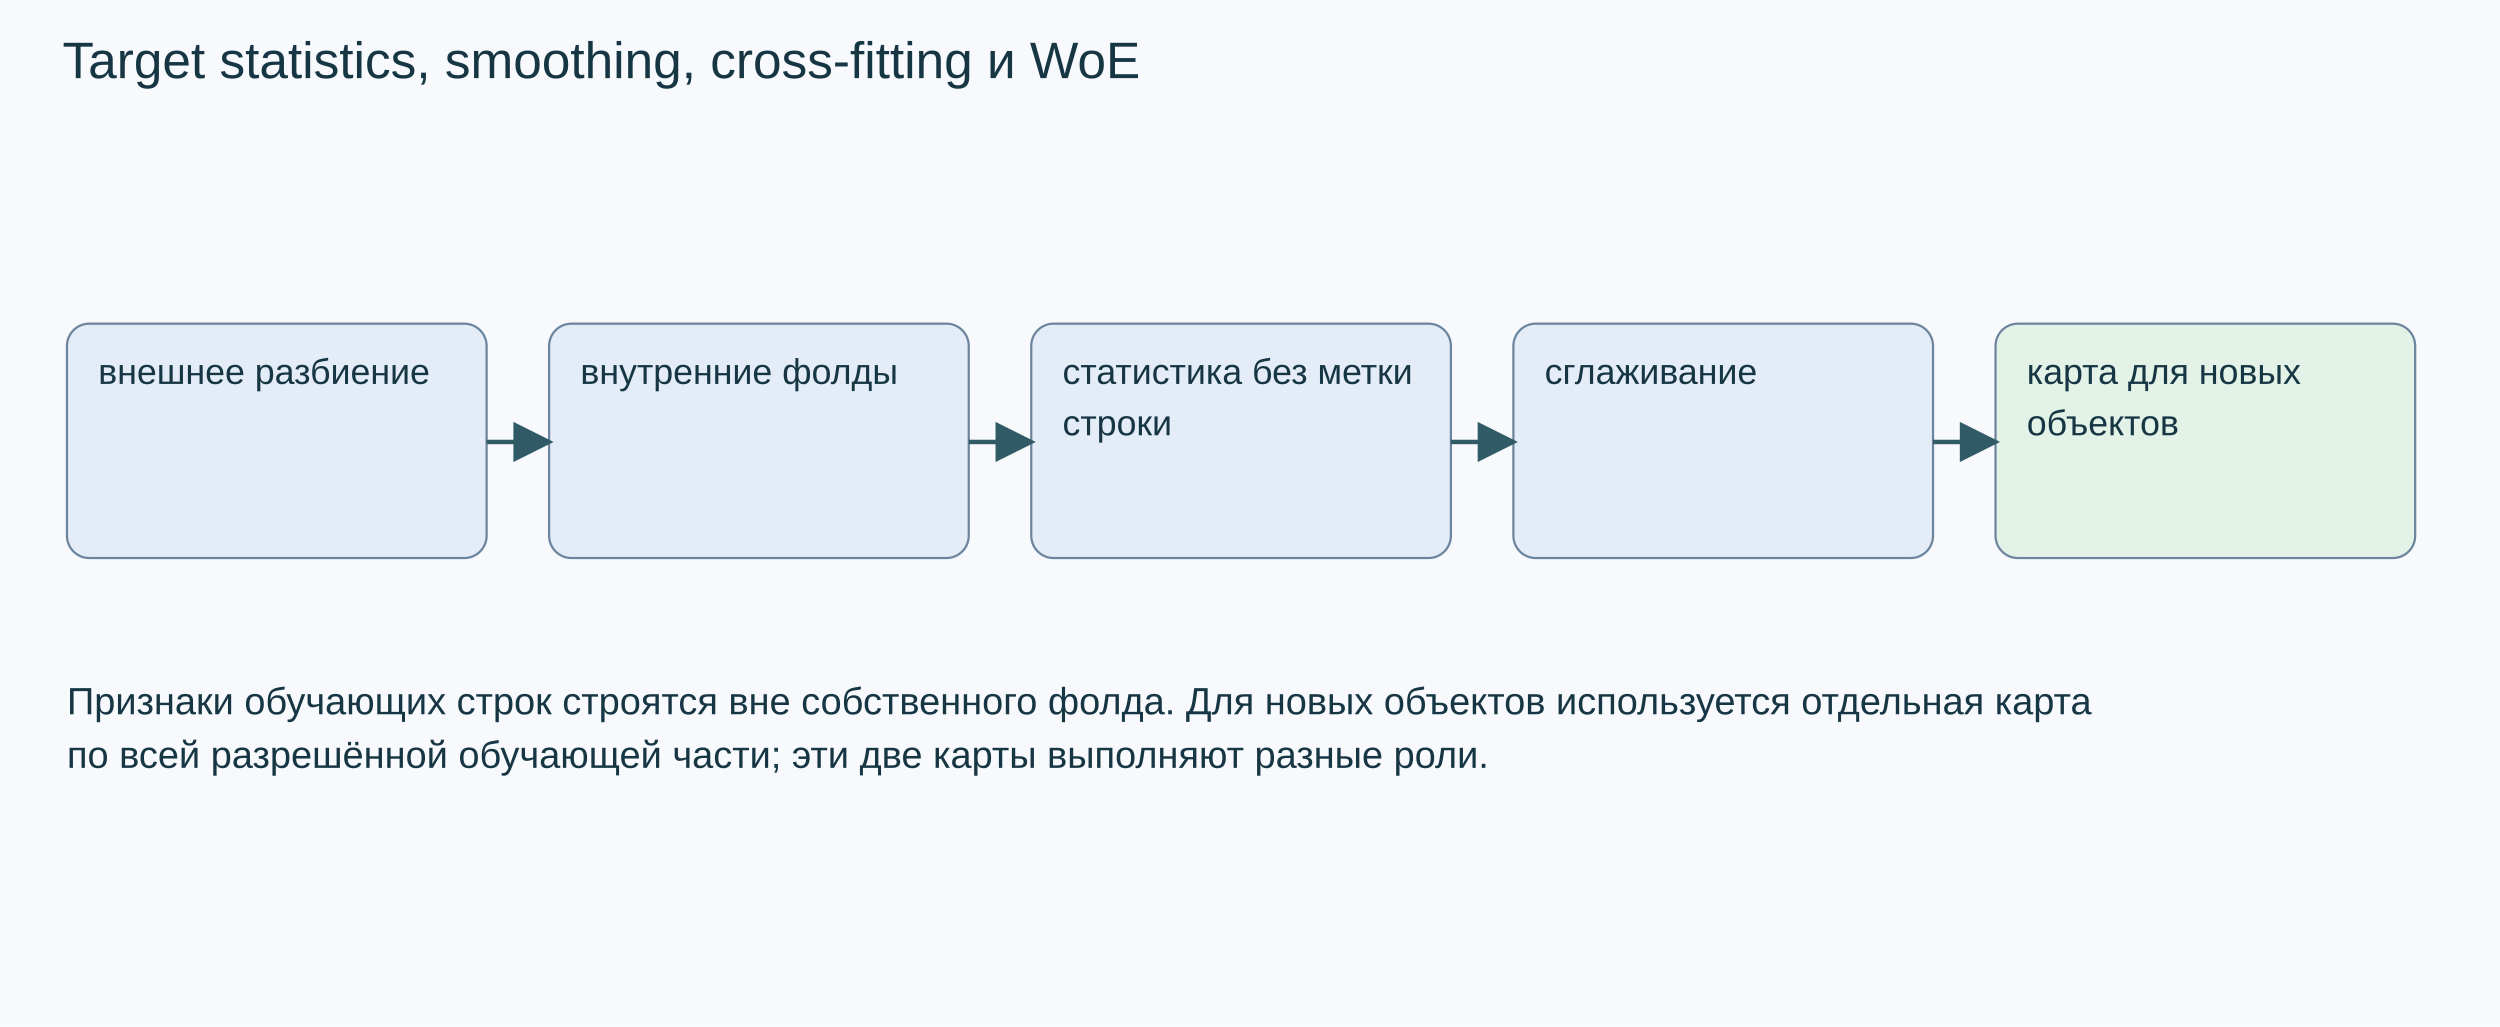
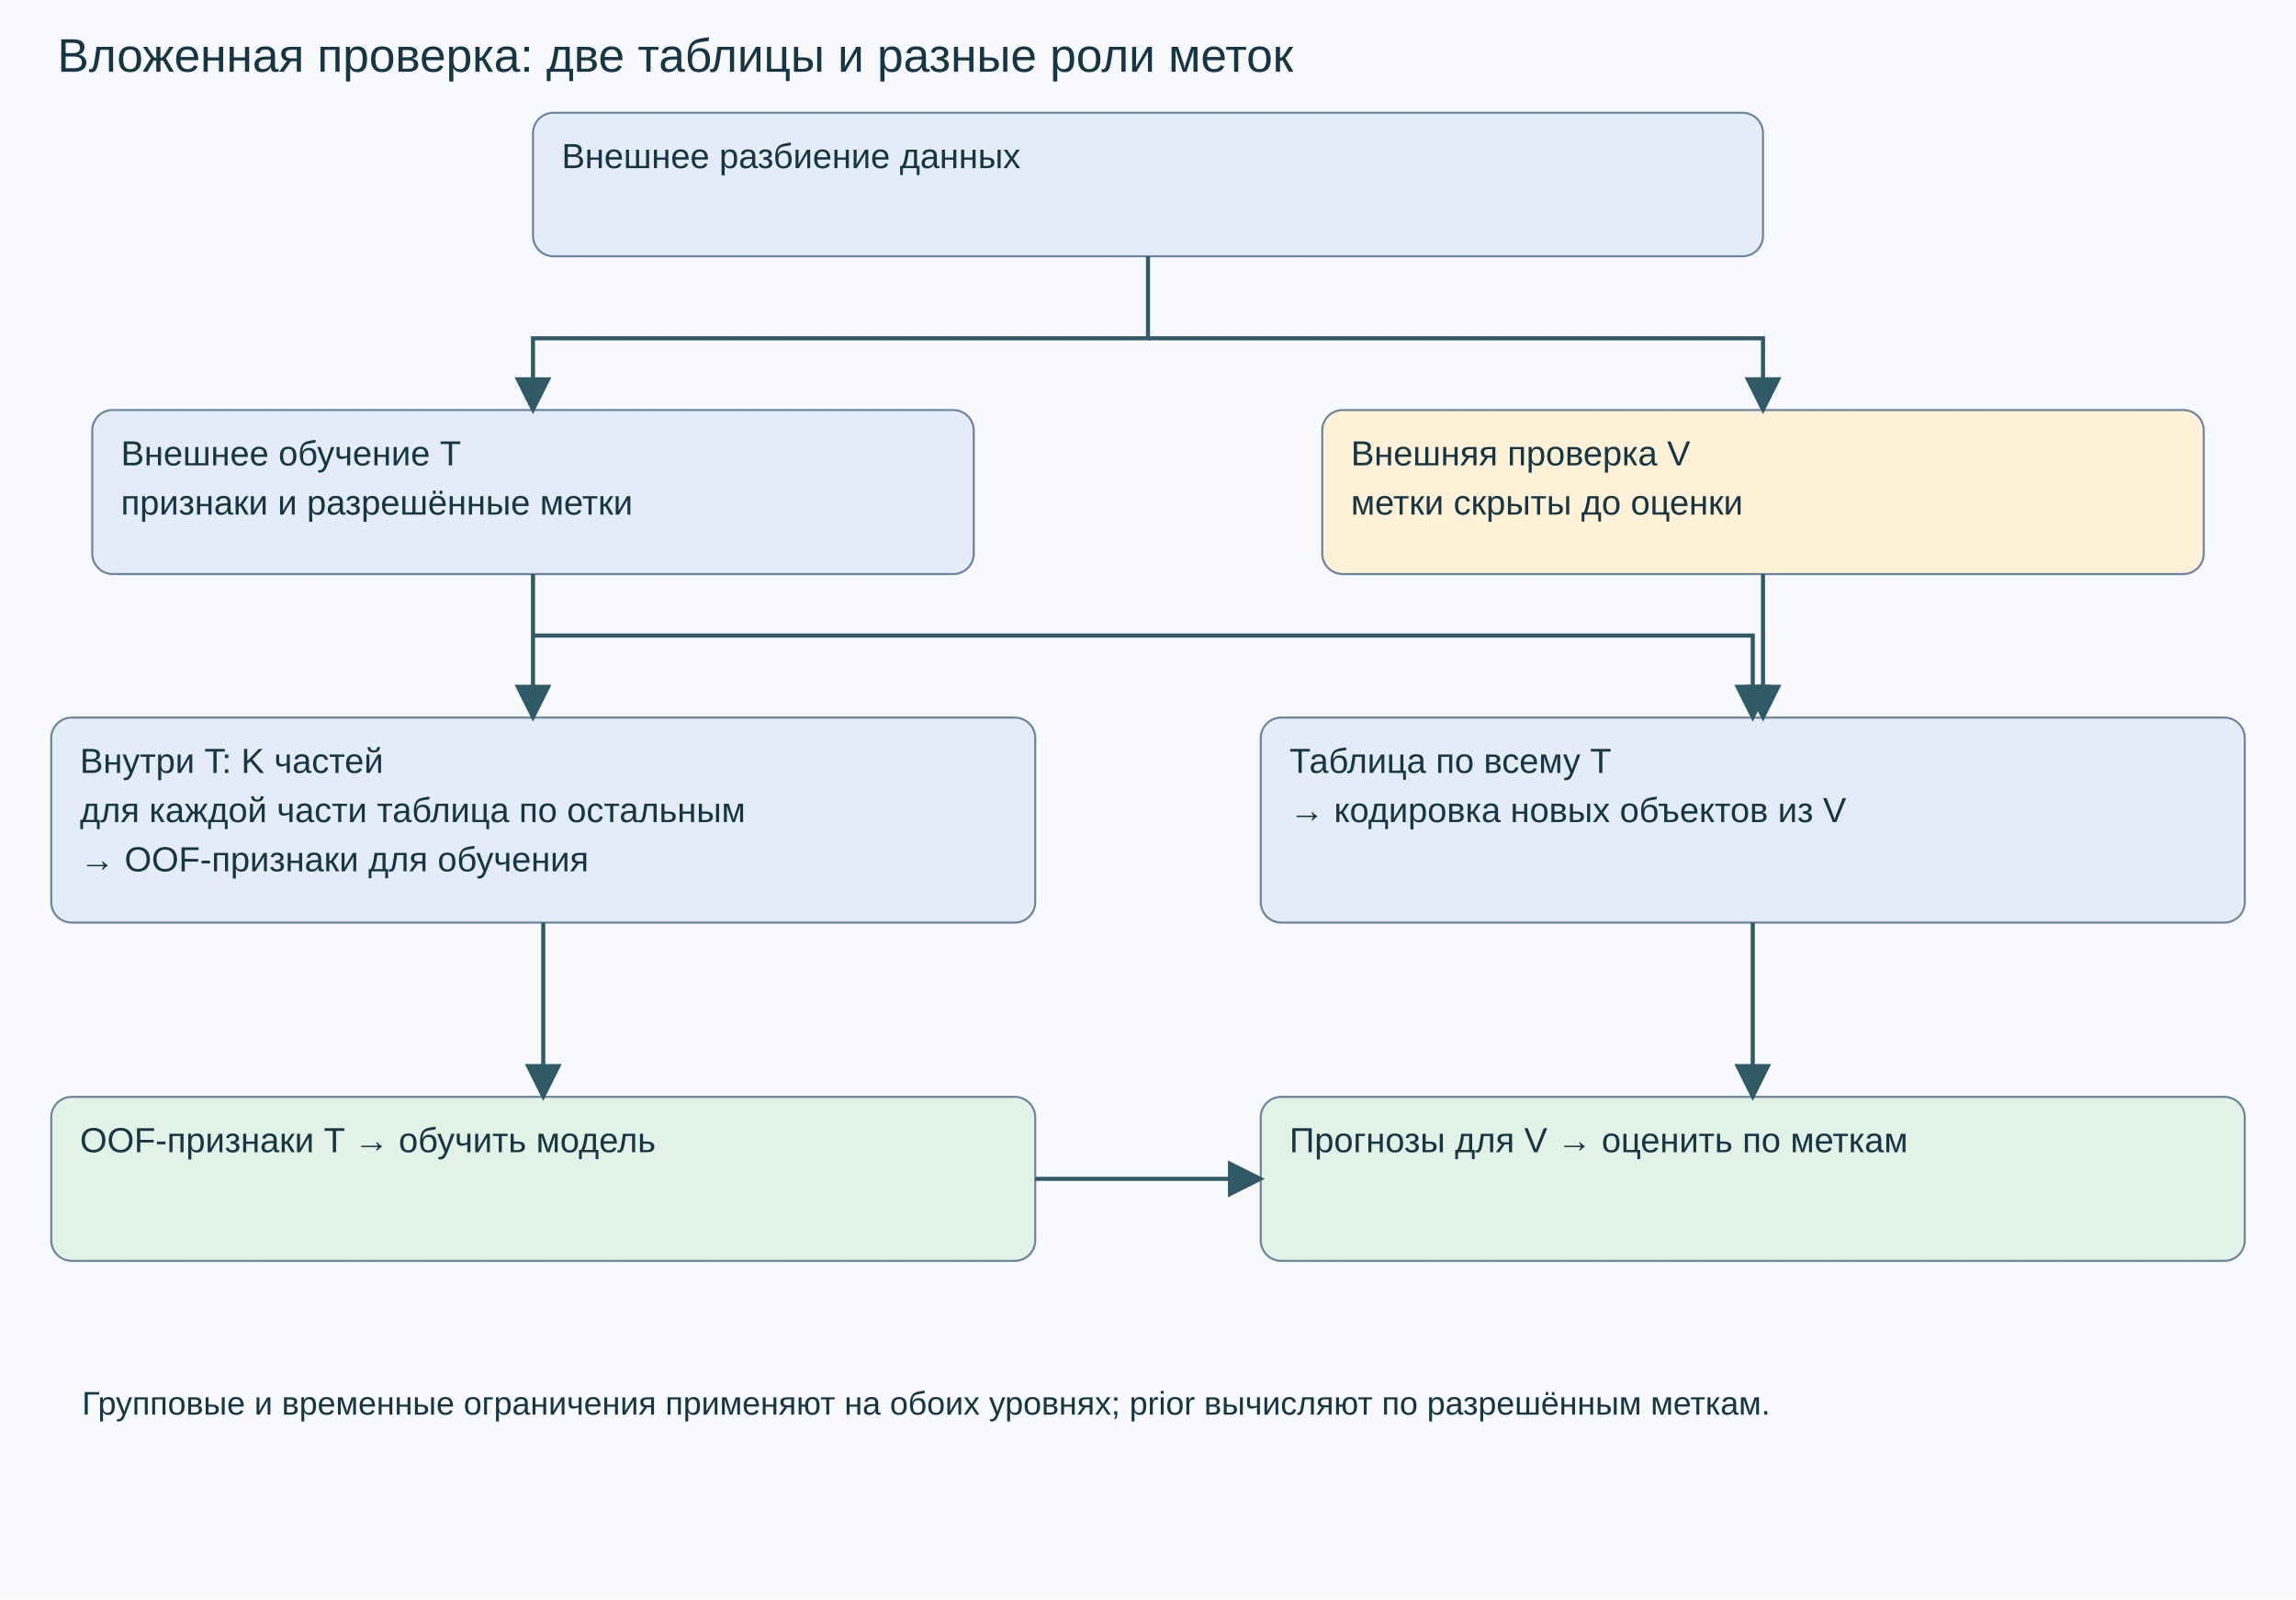
- <svg xmlns="http://www.w3.org/2000/svg" viewBox="0 0 1120 460" role="img" aria-labelledby="title desc">
+ <svg xmlns="http://www.w3.org/2000/svg" viewBox="0 0 1120 780" role="img" aria-labelledby="title desc">
  <defs>
    <marker id="arrow" markerWidth="9" markerHeight="9" refX="8" refY="4.5" orient="auto">
      <path d="M0,0 L9,4.5 L0,9" fill="#315a67" />
    </marker>
  </defs>
-   <rect width="1120" height="460" fill="#f7f9fc" />
+   <rect width="1120" height="780" fill="#f7f9fc" />
  <text x="28" y="35" font-family="Segoe UI,Arial,sans-serif" font-size="23" fill="#173644">
-     <tspan x="28" dy="0">Target statistics, smoothing, cross-fitting и WoE</tspan>
+     <tspan x="28" dy="0">Вложенная проверка: две таблицы и разные роли меток</tspan>
  </text>
-   <rect x="30" y="145" width="188" height="105" rx="10" fill="#e4edf7" stroke="#6c849d" />
-   <text x="44" y="172" font-family="Segoe UI,Arial,sans-serif" font-size="16" fill="#173644">
-     <tspan x="44" dy="0">внешнее разбиение</tspan>
+   <rect x="260" y="55" width="600" height="70" rx="10" fill="#e4edf7" stroke="#6c849d" />
+   <text x="274" y="82" font-family="Segoe UI,Arial,sans-serif" font-size="17" fill="#173644">
+     <tspan x="274" dy="0">Внешнее разбиение данных</tspan>
  </text>
-   <rect x="246" y="145" width="188" height="105" rx="10" fill="#e4edf7" stroke="#6c849d" />
-   <text x="260" y="172" font-family="Segoe UI,Arial,sans-serif" font-size="16" fill="#173644">
-     <tspan x="260" dy="0">внутренние фолды</tspan>
+   <rect x="45" y="200" width="430" height="80" rx="10" fill="#e4edf7" stroke="#6c849d" />
+   <text x="59" y="227" font-family="Segoe UI,Arial,sans-serif" font-size="17" fill="#173644">
+     <tspan x="59" dy="0">Внешнее обучение T</tspan>
+     <tspan x="59" dy="24">признаки и разрешённые метки</tspan>
  </text>
-   <path d="M218,198 L246,198" fill="none" stroke="#315a67" stroke-width="2" marker-end="url(#arrow)" />
-   <rect x="462" y="145" width="188" height="105" rx="10" fill="#e4edf7" stroke="#6c849d" />
-   <text x="476" y="172" font-family="Segoe UI,Arial,sans-serif" font-size="16" fill="#173644">
-     <tspan x="476" dy="0">статистика без метки</tspan>
-     <tspan x="476" dy="23">строки</tspan>
+   <rect x="645" y="200" width="430" height="80" rx="10" fill="#fff1d7" stroke="#6c849d" />
+   <text x="659" y="227" font-family="Segoe UI,Arial,sans-serif" font-size="17" fill="#173644">
+     <tspan x="659" dy="0">Внешняя проверка V</tspan>
+     <tspan x="659" dy="24">метки скрыты до оценки</tspan>
  </text>
-   <path d="M434,198 L462,198" fill="none" stroke="#315a67" stroke-width="2" marker-end="url(#arrow)" />
-   <rect x="678" y="145" width="188" height="105" rx="10" fill="#e4edf7" stroke="#6c849d" />
-   <text x="692" y="172" font-family="Segoe UI,Arial,sans-serif" font-size="16" fill="#173644">
-     <tspan x="692" dy="0">сглаживание</tspan>
+   <path d="M560,125 L560,165 L260,165 L260,200" fill="none" stroke="#315a67" stroke-width="2" marker-end="url(#arrow)" />
+   <path d="M560,165 L860,165 L860,200" fill="none" stroke="#315a67" stroke-width="2" marker-end="url(#arrow)" />
+   <rect x="25" y="350" width="480" height="100" rx="10" fill="#e4edf7" stroke="#6c849d" />
+   <text x="39" y="377" font-family="Segoe UI,Arial,sans-serif" font-size="17" fill="#173644">
+     <tspan x="39" dy="0">Внутри T: K частей</tspan>
+     <tspan x="39" dy="24">для каждой части таблица по остальным</tspan>
+     <tspan x="39" dy="24">→ OOF-признаки для обучения</tspan>
  </text>
-   <path d="M650,198 L678,198" fill="none" stroke="#315a67" stroke-width="2" marker-end="url(#arrow)" />
-   <rect x="894" y="145" width="188" height="105" rx="10" fill="#e3f2e7" stroke="#6c849d" />
-   <text x="908" y="172" font-family="Segoe UI,Arial,sans-serif" font-size="16" fill="#173644">
-     <tspan x="908" dy="0">карта для новых</tspan>
-     <tspan x="908" dy="23">объектов</tspan>
+   <rect x="615" y="350" width="480" height="100" rx="10" fill="#e4edf7" stroke="#6c849d" />
+   <text x="629" y="377" font-family="Segoe UI,Arial,sans-serif" font-size="17" fill="#173644">
+     <tspan x="629" dy="0">Таблица по всему T</tspan>
+     <tspan x="629" dy="24">→ кодировка новых объектов из V</tspan>
  </text>
-   <path d="M866,198 L894,198" fill="none" stroke="#315a67" stroke-width="2" marker-end="url(#arrow)" />
-   <text x="30" y="320" font-family="Segoe UI,Arial,sans-serif" font-size="17" fill="#173644">
-     <tspan x="30" dy="0">Признаки обучающих строк строятся вне собственного фолда. Для новых объектов используется отдельная карта</tspan>
-     <tspan x="30" dy="24">по всей разрешённой обучающей части; эти две карты выполняют разные роли.</tspan>
+   <path d="M260,280 L260,350" fill="none" stroke="#315a67" stroke-width="2" marker-end="url(#arrow)" />
+   <path d="M260,310 L855,310 L855,350" fill="none" stroke="#315a67" stroke-width="2" marker-end="url(#arrow)" />
+   <path d="M860,280 L860,350" fill="none" stroke="#315a67" stroke-width="2" marker-end="url(#arrow)" />
+   <rect x="25" y="535" width="480" height="80" rx="10" fill="#e3f2e7" stroke="#6c849d" />
+   <text x="39" y="562" font-family="Segoe UI,Arial,sans-serif" font-size="17" fill="#173644">
+     <tspan x="39" dy="0">OOF-признаки T → обучить модель</tspan>
+   </text>
+   <rect x="615" y="535" width="480" height="80" rx="10" fill="#e3f2e7" stroke="#6c849d" />
+   <text x="629" y="562" font-family="Segoe UI,Arial,sans-serif" font-size="17" fill="#173644">
+     <tspan x="629" dy="0">Прогнозы для V → оценить по меткам</tspan>
+   </text>
+   <path d="M265,450 L265,535" fill="none" stroke="#315a67" stroke-width="2" marker-end="url(#arrow)" />
+   <path d="M855,450 L855,535" fill="none" stroke="#315a67" stroke-width="2" marker-end="url(#arrow)" />
+   <path d="M505,575 L615,575" fill="none" stroke="#315a67" stroke-width="2" marker-end="url(#arrow)" />
+   <text x="40" y="690" font-family="Segoe UI,Arial,sans-serif" font-size="16" fill="#173644">
+     <tspan x="40" dy="0">Групповые и временные ограничения применяют на обоих уровнях; prior вычисляют по разрешённым меткам.</tspan>
  </text>
</svg>
